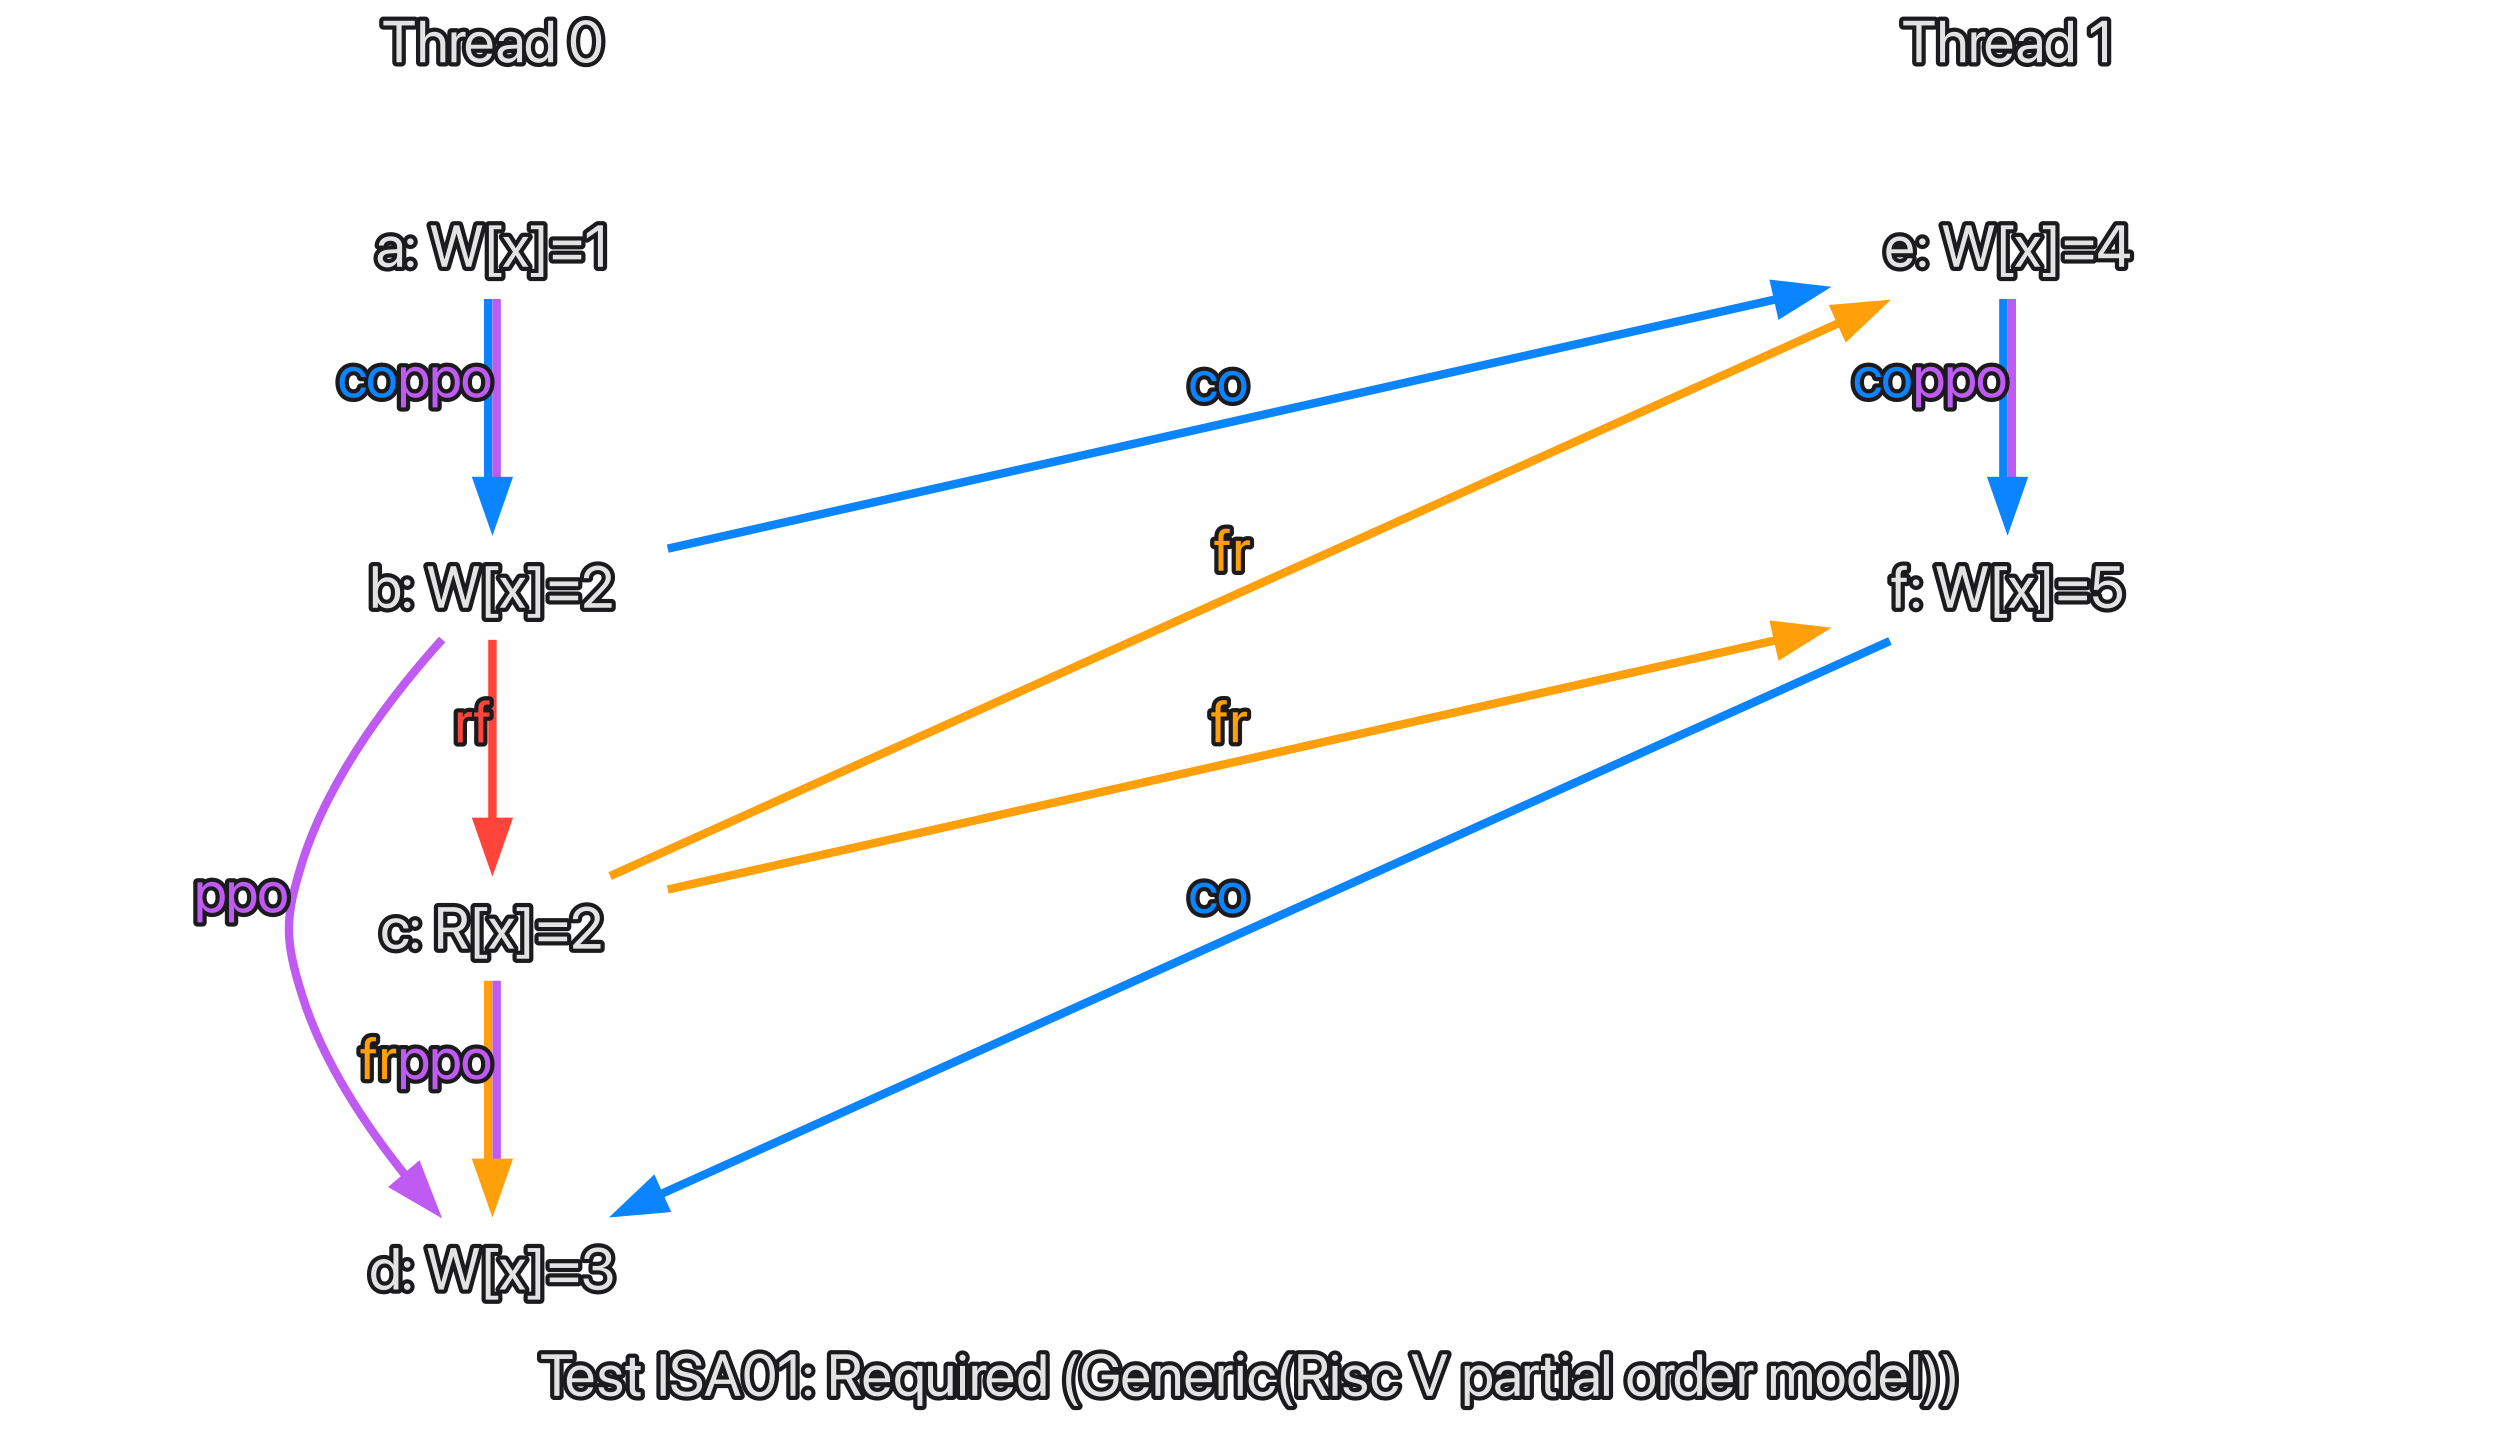
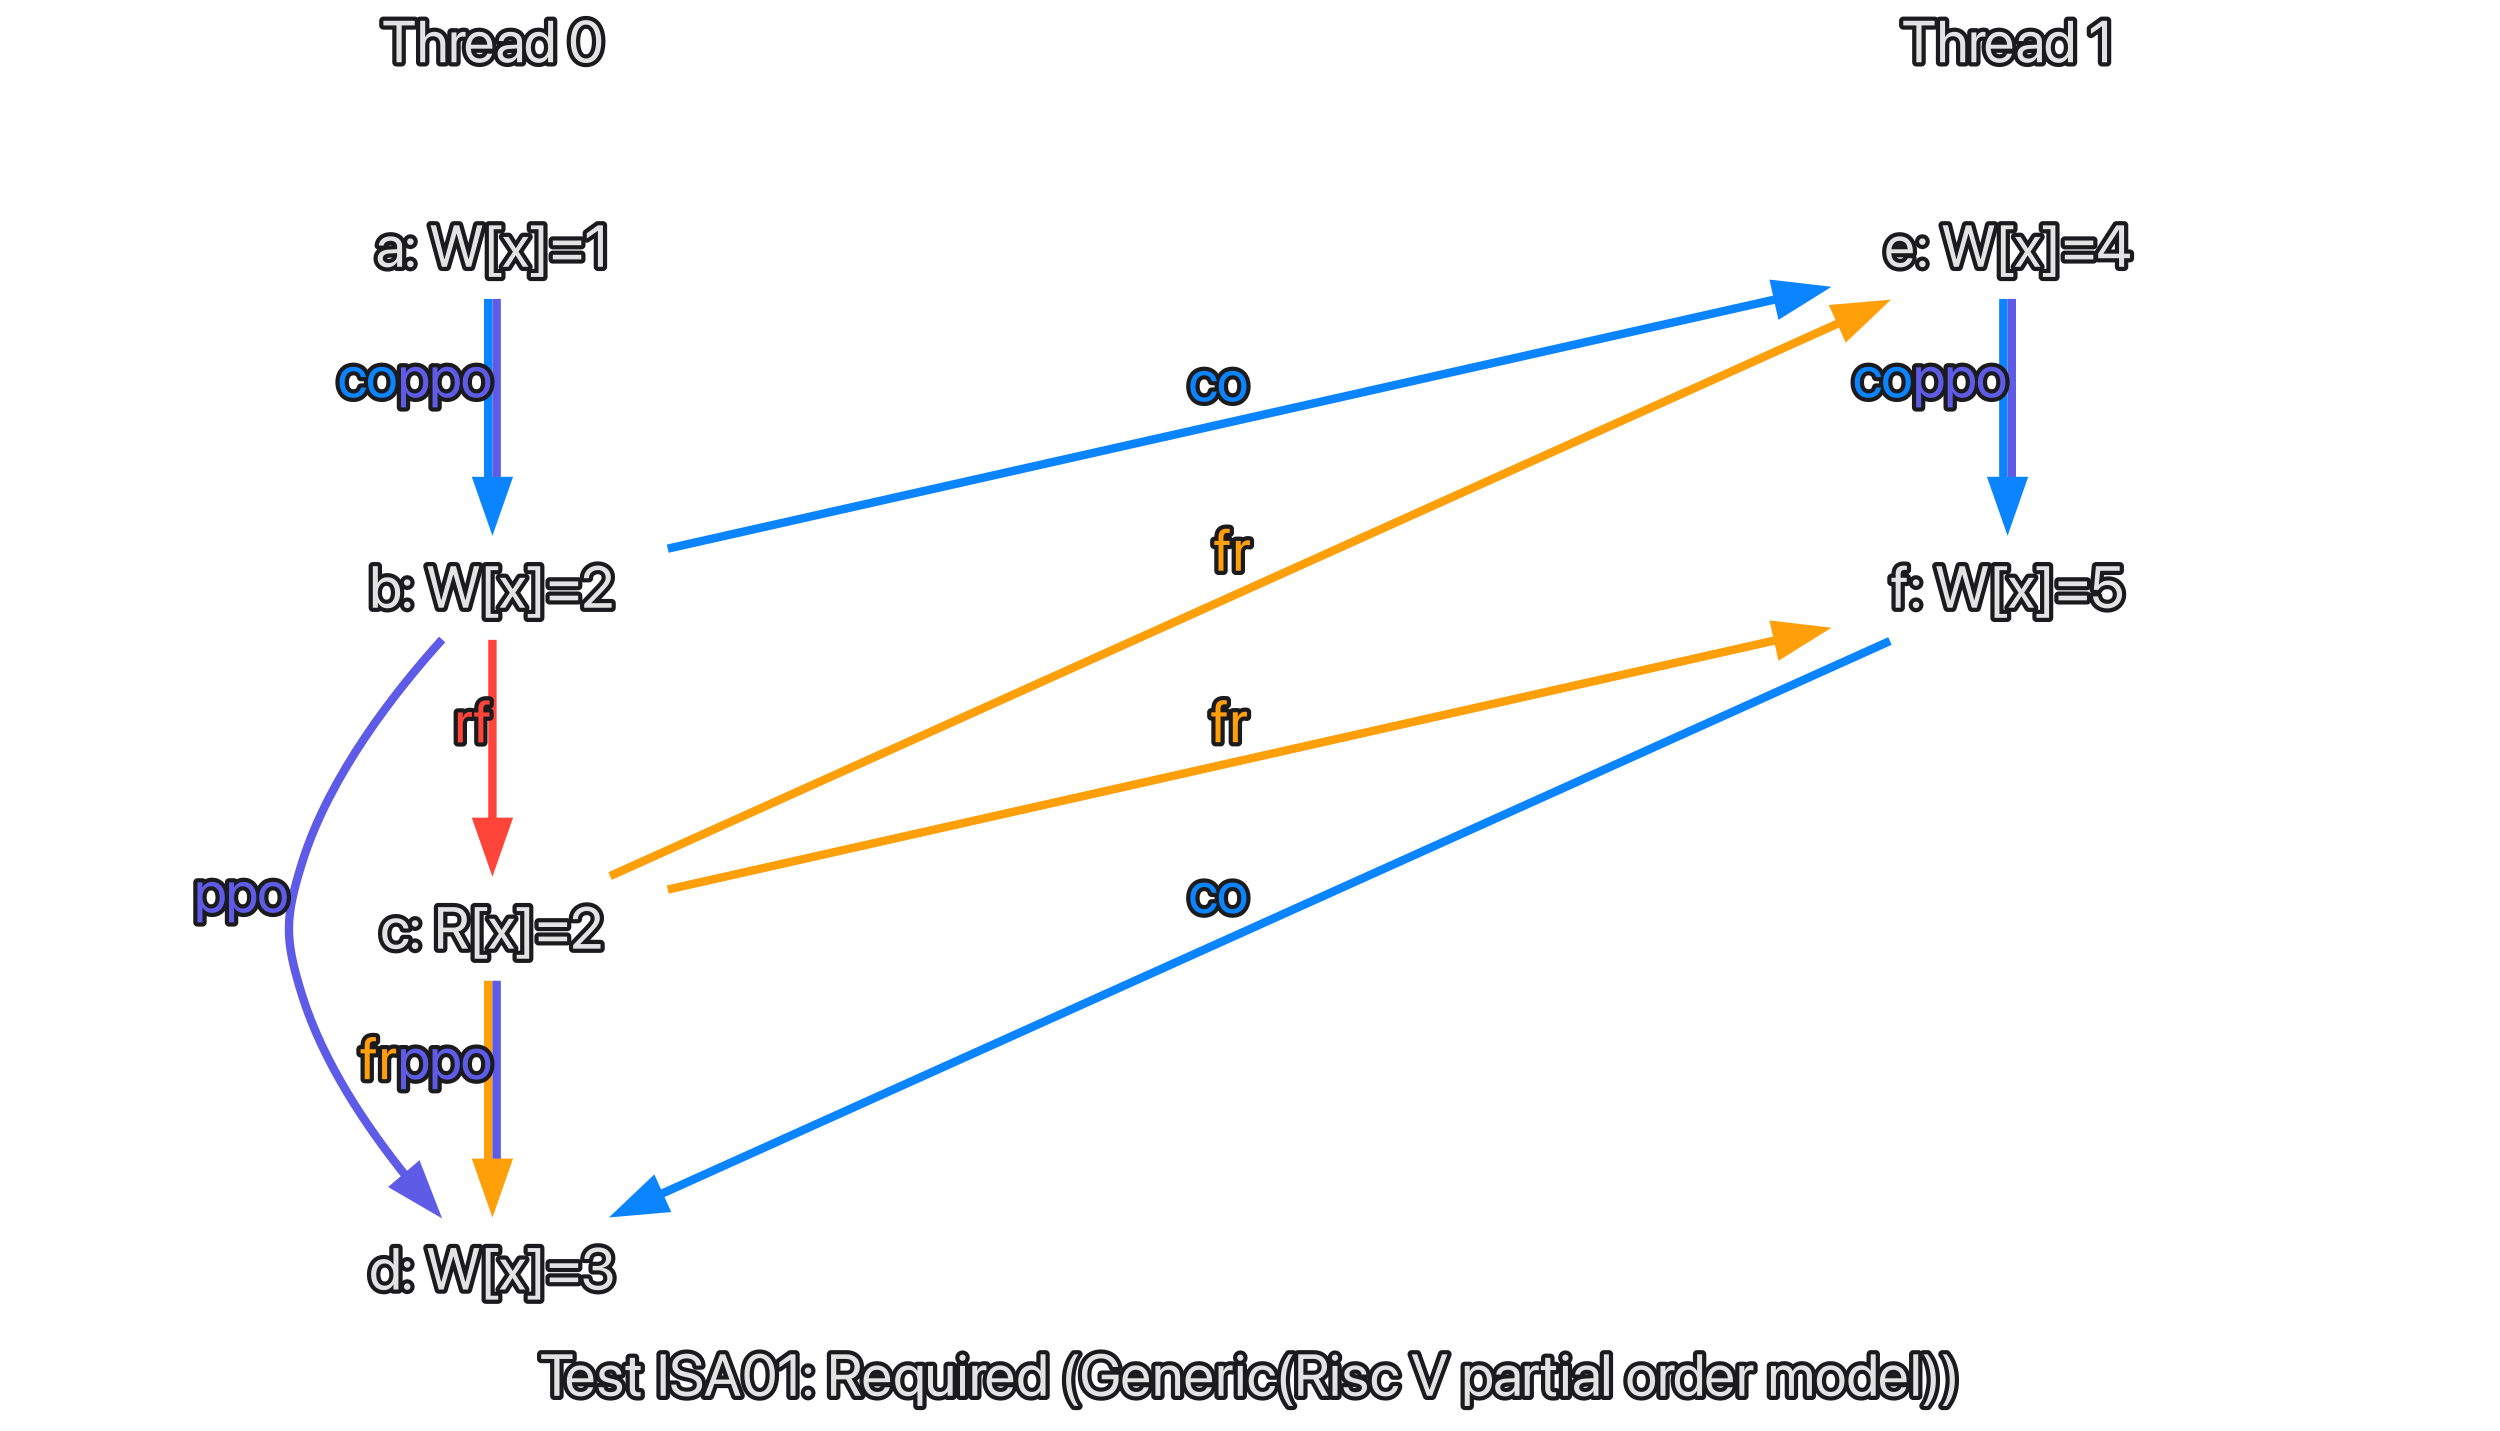
<svg xmlns="http://www.w3.org/2000/svg" xmlns:xlink="http://www.w3.org/1999/xlink" width="594" height="340">
  <defs>
    <path id="c" d="M3.453 0h1.23v-8.758h3.11v-1.105H.343v1.105h3.11Zm0 0" />
    <path id="d" d="M3.7.137c1.55 0 2.714-.93 2.945-2.106l.015-.07H5.488l-.02.062c-.202.61-.84 1.059-1.741 1.059-1.266 0-2.07-.852-2.098-2.316h5.117v-.438c0-2.133-1.18-3.574-3.121-3.574s-3.2 1.512-3.2 3.71v.009C.426-1.293 1.657.137 3.7.137m-.083-6.332c1.04 0 1.805.652 1.922 2.03H1.65c.128-1.323.937-2.03 1.968-2.03m0 0" />
    <path id="e" d="M3.297.137c1.586 0 2.762-.875 2.762-2.121v-.004c0-1.012-.52-1.582-1.957-1.93l-1.13-.273c-.784-.192-1.105-.528-1.105-1.012v-.008c0-.629.531-1.043 1.395-1.043.883 0 1.406.457 1.504 1.149l.007.046h1.133l-.008-.09C5.813-6.335 4.82-7.245 3.262-7.245c-1.54 0-2.614.867-2.614 2.09v.008c0 1.027.653 1.648 1.993 1.968l1.125.274c.808.199 1.074.484 1.074 1v.004c0 .644-.574 1.047-1.54 1.047-.968 0-1.495-.418-1.64-1.13l-.012-.066H.457l.008.063C.609-.718 1.62.137 3.297.137m0 0" />
    <path id="f" d="M3.082.137c.234 0 .488-.028.637-.047v-.965c-.102.008-.239.027-.383.027-.637 0-.969-.21-.969-.972v-4.305H3.72v-.984H2.367v-1.922h-1.23v1.922H.097v.984h1.04v4.313c0 1.359.64 1.949 1.945 1.949m0 0" />
    <path id="h" d="M.957 0h1.23v-9.863H.958Zm0 0" />
    <path id="i" d="M4.184.164c2.257 0 3.644-1.11 3.644-2.86v-.003c0-1.504-.848-2.324-2.871-2.77l-1.094-.238c-1.285-.281-1.879-.79-1.879-1.594v-.008c0-.949.86-1.578 2.18-1.586 1.25 0 2.09.594 2.242 1.602l.012.094h1.23l-.003-.102c-.11-1.613-1.52-2.726-3.446-2.726-2.031 0-3.469 1.132-3.472 2.754v.007c0 1.442.902 2.309 2.828 2.735l1.093.238c1.356.3 1.922.785 1.922 1.652v.008c0 1.02-.894 1.66-2.316 1.66-1.43 0-2.387-.605-2.531-1.597l-.012-.098H.48l.003.098C.61-.883 2.051.164 4.184.164m0 0" />
    <path id="j" d="M.172 0h1.293l.996-2.824h3.973L7.43 0h1.293L5.059-9.863H3.844Zm4.266-8.387h.027L6.063-3.87H2.836Zm0 0" />
    <path id="k" d="M4.238.164c2.27 0 3.63-1.96 3.63-5.094v-.011c0-3.133-1.36-5.086-3.63-5.086S.621-8.074.621-4.941v.011C.621-1.797 1.97.164 4.238.164m0-1.074C2.734-.91 1.86-2.453 1.86-4.93v-.011c0-2.477.875-4.008 2.38-4.008 1.503 0 2.394 1.531 2.394 4.008v.011c0 2.477-.89 4.02-2.395 4.02m0 0" />
    <path id="l" d="M3.316 0h1.188v-9.863H3.3L.676-7.977v1.235L3.289-8.56h.027Zm0 0" />
    <path id="m" d="M1.504-5.195a.774.774 0 0 0 .781-.782.77.77 0 0 0-.781-.777.767.767 0 0 0-.777.777c0 .438.34.782.777.782m0 5.293a.774.774 0 0 0 .781-.782.774.774 0 0 0-.781-.78.77.77 0 0 0-.777.78c0 .438.34.782.777.782m0 0" />
    <path id="n" d="M.957 0h1.23v-3.902h2.36L6.66 0h1.442L5.816-4.094c1.23-.39 1.985-1.449 1.985-2.816v-.016c0-1.777-1.246-2.937-3.145-2.937H.957Zm1.23-4.992V-8.77h2.305c1.266 0 2.035.696 2.035 1.872v.015c0 1.207-.715 1.89-1.98 1.89Zm0 0" />
    <path id="o" d="M5.73 2.395h1.188V-7.11H5.73v1.203h-.027c-.437-.785-1.23-1.328-2.238-1.328C1.66-7.234.425-5.79.425-3.57v.007C.426-1.328 1.649.126 3.438.126c1.02 0 1.84-.5 2.266-1.281h.027ZM3.7-.93c-1.266 0-2.06-1.004-2.06-2.632v-.008c0-1.59.794-2.61 2.06-2.61 1.202 0 2.03 1.032 2.03 2.61v.007C5.73-1.968 4.91-.93 3.7-.93m0 0" />
    <path id="p" d="M3.2.137c1.081 0 1.804-.485 2.187-1.149h.027V0h1.191v-7.11h-1.19v4.184c0 1.211-.731 2.008-1.852 2.008-1.094 0-1.633-.633-1.633-1.789v-4.402H.738v4.613C.738-.875 1.641.137 3.2.137m0 0" />
    <path id="q" d="M1.441-8.312a.744.744 0 0 0 .746-.747.74.74 0 0 0-.746-.746.74.74 0 0 0-.742.746c0 .41.332.746.742.746M.848 0h1.191v-7.11H.848Zm0 0" />
    <path id="r" d="M.773 0h1.188v-4.39c0-1.079.601-1.723 1.527-1.723.285 0 .54.035.633.07v-1.156c-.094-.012-.273-.047-.476-.047-.801 0-1.415.52-1.657 1.34h-.027V-7.11H.773Zm0 0" />
    <path id="s" d="M3.445.137c1.02 0 1.813-.512 2.258-1.34h.027V0h1.188v-9.863H5.73v3.941h-.027c-.445-.82-1.273-1.324-2.277-1.324-1.785 0-3 1.441-3 3.684v.007c0 2.243 1.203 3.692 3.02 3.692M3.68-.918c-1.258 0-2.04-1.004-2.04-2.637v-.007c0-1.622.782-2.633 2.04-2.633 1.195 0 2.054 1.047 2.054 2.633v.007c0 1.594-.851 2.637-2.054 2.637m0 0" />
    <path id="t" d="M3.242 2.395h.996c-.984-1.145-1.73-3.852-1.73-6.133 0-2.285.746-4.985 1.73-6.125h-.996C1.906-8.168 1.301-6.172 1.301-3.738c0 2.433.605 4.441 1.941 6.133m0 0" />
    <path id="u" d="M5.094.164c2.633 0 4.183-1.578 4.183-4.246v-.938H5.266v1.082h2.78v.176c0 1.657-1.202 2.79-2.952 2.79-2.012 0-3.262-1.532-3.262-4.012v-.008c0-2.434 1.23-3.903 3.262-3.903 1.386 0 2.343.72 2.8 1.97l.028.073h1.293L9.18-6.98c-.457-1.743-1.817-3.047-4.086-3.047-2.754 0-4.52 1.953-4.52 5.035v.008C.574-1.84 2.34.164 5.094.164m0 0" />
    <path id="v" d="M.773 0h1.188v-4.184c0-1.21.734-2.011 1.855-2.011 1.094 0 1.633.636 1.633 1.793V0h1.188v-4.613c0-1.621-.903-2.633-2.461-2.633-1.078 0-1.805.484-2.188 1.148h-.027v-1.011H.773Zm0 0" />
    <path id="w" d="M3.719.137c1.605 0 2.777-1.047 2.969-2.399l.003-.05H5.523l-.011.054c-.2.793-.82 1.34-1.793 1.34-1.23 0-2.078-.977-2.078-2.629v-.008c0-1.613.828-2.64 2.066-2.64 1.043 0 1.617.629 1.797 1.34l.012.054H6.68l-.008-.054C6.523-6.07 5.477-7.246 3.707-7.246 1.73-7.246.426-5.812.426-3.57v.007c0 2.262 1.277 3.7 3.293 3.7m0 0" />
    <path id="x" d="M3.809 0h1.214L8.66-9.863H7.371L4.43-1.477h-.028L1.465-9.863H.172Zm0 0" />
    <path id="y" d="M.773 2.395h1.188v-3.586h.027C2.434-.371 3.262.137 4.266.137c1.785 0 3-1.442 3-3.684v-.008c0-2.242-1.203-3.691-3.02-3.691-1.02 0-1.812.512-2.258 1.34h-.027V-7.11H.773ZM4.012-.918c-1.196 0-2.055-1.043-2.055-2.629v-.008c0-1.593.852-2.64 2.055-2.64 1.258 0 2.039 1.008 2.039 2.64v.008c0 1.617-.781 2.629-2.04 2.629m0 0" />
    <path id="z" d="M2.852.137c.949 0 1.804-.512 2.222-1.293h.028V0h1.187v-4.914c0-1.422-1.05-2.332-2.734-2.332-1.676 0-2.692.941-2.797 2.113l-.004.074h1.148l.012-.062c.137-.637.711-1.074 1.629-1.074.988 0 1.559.527 1.559 1.394v.598l-2.04.113C1.43-3.992.485-3.234.485-2.023v.011c0 1.293.954 2.149 2.368 2.149M1.703-2.012v-.011c0-.664.547-1.086 1.496-1.141l1.903-.117v.582c0 1.031-.864 1.804-1.985 1.804-.855 0-1.414-.433-1.414-1.117m0 0" />
    <path id="A" d="M.836 0h1.187v-9.863H.836Zm0 0" />
    <path id="B" d="M3.719.137c1.96 0 3.289-1.422 3.289-3.692v-.015c0-2.27-1.332-3.676-3.297-3.676C1.75-7.246.426-5.832.426-3.57v.015C.426-1.293 1.742.137 3.719.137m.008-1.055c-1.258 0-2.086-.96-2.086-2.637v-.015c0-1.66.836-2.625 2.07-2.625 1.258 0 2.078.957 2.078 2.625v.015c0 1.668-.812 2.637-2.062 2.637m0 0" />
    <path id="C" d="M.773 0h1.188v-4.457c0-.992.684-1.738 1.629-1.738.883 0 1.457.57 1.457 1.43V0h1.187v-4.52c0-.968.664-1.675 1.606-1.675.937 0 1.476.582 1.476 1.558V0h1.192v-4.91c0-1.414-.91-2.336-2.317-2.336-1 0-1.832.512-2.23 1.367h-.027c-.309-.867-1.024-1.367-1.997-1.367-.914 0-1.624.473-1.949 1.176h-.027v-1.04H.773Zm0 0" />
    <path id="D" d="M1.273 2.395c1.332-1.692 1.942-3.7 1.942-6.133 0-2.434-.61-4.43-1.942-6.125h-1c.985 1.14 1.73 3.84 1.73 6.125 0 2.281-.745 4.988-1.73 6.133Zm0 0" />
    <path id="E" d="M.836 0h1.187v-4.148c0-1.211.73-2.047 1.832-2.047 1.11 0 1.766.761 1.766 2.047V0H6.81v-4.355c0-1.723-1.032-2.891-2.543-2.891-1.059 0-1.832.473-2.215 1.27h-.028v-3.887H.836Zm0 0" />
    <path id="F" d="M2.996 0h1.16l2.297-7.902h.027L8.777 0h1.164l2.684-9.863H11.34L9.352-1.766h-.028L7.09-9.863H5.844L3.609-1.766h-.027L1.594-9.863H.309Zm0 0" />
    <path id="G" d="M1.41 2.395h2.965v-.926H2.559V-8.934h1.816v-.93H1.41Zm0 0" />
    <path id="H" d="M.219 0h1.32l1.715-2.707h.027L4.984 0h1.32L3.938-3.602l2.399-3.507H5.012L3.324-4.445h-.027L1.586-7.11H.262L2.64-3.555Zm0 0" />
    <path id="I" d="M3.105 2.395V-9.863H.137v.93h1.82V1.468H.137v.926Zm0 0" />
    <path id="J" d="M.848-5.14h6.77v-1.11H.847Zm0 3.382h6.77v-1.105H.847Zm0 0" />
    <path id="K" d="M4.309.137c1.816 0 3.02-1.45 3.02-3.692v-.007c0-2.243-1.216-3.684-3-3.684-1.005 0-1.833.504-2.278 1.324h-.028v-3.941H.836V0h1.187v-1.203h.028c.445.828 1.238 1.34 2.258 1.34M4.074-.918c-1.203 0-2.058-1.043-2.058-2.637v-.007c0-1.586.863-2.633 2.058-2.633 1.258 0 2.04 1.011 2.04 2.633v.007c0 1.633-.782 2.637-2.04 2.637m0 0" />
    <path id="L" d="M.8 0H7.31v-1.094h-4.82v-.027l2.343-2.406C6.645-5.38 7.145-6.195 7.145-7.273v-.016c0-1.543-1.305-2.738-3.09-2.738-1.84 0-3.317 1.261-3.317 2.972v.04H1.93v-.032c0-1.062.914-1.91 2.144-1.91 1.074 0 1.832.727 1.84 1.73v.016c0 .82-.309 1.352-1.64 2.738L.8-.848Zm0 0" />
    <path id="M" d="M1.156 0h1.188v-6.125h1.449v-.984H2.332v-.868c0-.707.328-1.039.984-1.039.184 0 .368.004.512.028v-.965A5 5 0 0 0 3.105-10c-1.312 0-1.949.648-1.949 2.016v.875H.164v.984h.992Zm0 0" />
    <path id="N" d="M4.121.164c1.977 0 3.426-1.219 3.426-2.863v-.016c0-1.402-.977-2.297-2.414-2.418v-.027c1.23-.262 2.094-1.094 2.094-2.313v-.011c0-1.5-1.239-2.543-3.118-2.543-1.847 0-3.117 1.07-3.273 2.68l-.008.066h1.184l.004-.067c.105-1 .93-1.613 2.093-1.613 1.204 0 1.88.594 1.88 1.625v.016c0 .984-.821 1.707-1.997 1.707H2.81v1.039h1.238c1.383 0 2.25.676 2.25 1.886v.016c0 1.043-.883 1.77-2.176 1.77-1.312 0-2.2-.672-2.3-1.641l-.008-.07H.629l.008.082C.766-.973 2.086.164 4.12.164m0 0" />
    <path id="O" d="M5.488 0H6.68v-2.05h1.394v-1.083H6.68v-6.73H4.86L.534-3.164v1.113h4.953ZM1.75-3.133v-.027l3.7-5.652h.038v5.68Zm0 0" />
    <path id="P" d="M4.191.164C6.242.164 7.7-1.219 7.703-3.19v-.016c0-1.895-1.367-3.266-3.258-3.266-.957 0-1.777.356-2.242 1.016h-.027l.332-3.313h4.637v-1.093H1.496L.992-4.238h1.086c.129-.227.29-.418.465-.582.437-.395 1.012-.594 1.684-.594 1.304 0 2.242.93 2.246 2.226v.016c0 1.324-.93 2.254-2.27 2.254-1.18 0-2.055-.742-2.18-1.723l-.007-.054H.809l.003.078C.958-1.012 2.306.164 4.193.164m0 0" />
  </defs>
  <path fill="none" stroke="#0A84FF" stroke-miterlimit="10" stroke-width="2" d="M116 71.027v43.633" />
-   <path fill="none" stroke="#BF5AF2" stroke-miterlimit="10" stroke-width="2" d="M118 71.027v43.633" />
+   <path fill="none" stroke="#5E5CE6" stroke-miterlimit="10" stroke-width="2" d="M118 71.027v43.633" />
  <path fill="#0A84FF" stroke="#0A84FF" stroke-miterlimit="10" stroke-width="2" d="m120.5 114.281-3.5 10-3.5-10Zm0 0" />
  <path fill="none" stroke="#FF453A" stroke-miterlimit="10" stroke-width="2" d="M117 152.027v43.633" />
  <path fill="#FF453A" stroke="#FF453A" stroke-miterlimit="10" stroke-width="2" d="m120.5 195.281-3.5 10-3.5-10Zm0 0" />
-   <path fill="none" stroke="#BF5AF2" stroke-miterlimit="10" stroke-width="2" d="M105.055 151.938c-11.063 12.238-26.758 32.199-33.254 52.96-4.2 13.426-4.2 18.227 0 31.653 4.972 15.898 15.34 31.324 24.89 43.172" />
-   <path fill="#BF5AF2" stroke="#BF5AF2" stroke-miterlimit="10" stroke-width="2" d="m99.254 277.336 3.836 9.875-9.16-5.328Zm0 0" />
+   <path fill="none" stroke="#5E5CE6" stroke-miterlimit="10" stroke-width="2" d="M105.055 151.938c-11.063 12.238-26.758 32.199-33.254 52.96-4.2 13.426-4.2 18.227 0 31.653 4.972 15.898 15.34 31.324 24.89 43.172" />
+   <path fill="#5E5CE6" stroke="#5E5CE6" stroke-miterlimit="10" stroke-width="2" d="m99.254 277.336 3.836 9.875-9.16-5.328Zm0 0" />
  <path fill="none" stroke="#0A84FF" stroke-miterlimit="10" stroke-width="2" d="M158.648 130.355C223.95 115.66 350.422 87.203 422.754 70.93" />
  <path fill="#0A84FF" stroke="#0A84FF" stroke-miterlimit="10" stroke-width="2" d="m421.695 67.582 10.524 1.219-8.989 5.61Zm0 0" />
  <path fill="none" stroke="#FF9F0A" stroke-miterlimit="10" stroke-width="2" d="M116 233.027v43.633" />
-   <path fill="none" stroke="#BF5AF2" stroke-miterlimit="10" stroke-width="2" d="M118 233.027v43.633" />
+   <path fill="none" stroke="#5E5CE6" stroke-miterlimit="10" stroke-width="2" d="M118 233.027v43.633" />
  <path fill="#FF9F0A" stroke="#FF9F0A" stroke-miterlimit="10" stroke-width="2" d="m120.5 276.281-3.5 10-3.5-10Zm0 0" />
  <path fill="none" stroke="#FF9F0A" stroke-miterlimit="10" stroke-width="2" d="m144.95 208.148 292.488-131.62" />
  <path fill="#FF9F0A" stroke="#FF9F0A" stroke-miterlimit="10" stroke-width="2" d="m436 73.336 10.555-.91-7.684 7.293Zm0 0" />
  <path fill="none" stroke="#FF9F0A" stroke-miterlimit="10" stroke-width="2" d="M158.648 211.355c65.301-14.695 191.774-43.152 264.106-59.425" />
  <path fill="#FF9F0A" stroke="#FF9F0A" stroke-miterlimit="10" stroke-width="2" d="m421.695 148.582 10.524 1.219-8.989 5.61Zm0 0" />
  <path fill="none" stroke="#0A84FF" stroke-miterlimit="10" stroke-width="2" d="M476 71.027v43.633" />
-   <path fill="none" stroke="#BF5AF2" stroke-miterlimit="10" stroke-width="2" d="M478 71.027v43.633" />
+   <path fill="none" stroke="#5E5CE6" stroke-miterlimit="10" stroke-width="2" d="M478 71.027v43.633" />
  <path fill="#0A84FF" stroke="#0A84FF" stroke-miterlimit="10" stroke-width="2" d="m480.5 114.281-3.5 10-3.5-10Zm0 0" />
  <path fill="none" stroke="#0A84FF" stroke-miterlimit="10" stroke-width="2" d="M449.05 152.3 156.564 283.923" />
  <path fill="#0A84FF" stroke="#0A84FF" stroke-miterlimit="10" stroke-width="2" d="m158 287.113-10.555.91 7.684-7.293Zm0 0" />
  <g fill="none" stroke="#1b1b1d" stroke-linecap="round" stroke-linejoin="round" stroke-width="2">
    <use xlink:href="#c" x="128.25" y="331.648" />
    <use xlink:href="#d" x="134.25" y="331.648" />
    <use xlink:href="#e" x="141.75" y="331.648" />
    <use xlink:href="#f" x="148.5" y="331.648" />
    <use xlink:href="#g" x="153" y="331.648" />
    <use xlink:href="#h" x="156" y="331.648" />
    <use xlink:href="#i" x="159" y="331.648" />
    <use xlink:href="#j" x="167.25" y="331.648" />
    <use xlink:href="#k" x="176.25" y="331.648" />
    <use xlink:href="#l" x="184.5" y="331.648" />
    <use xlink:href="#m" x="190.5" y="331.648" />
    <use xlink:href="#g" x="193.5" y="331.648" />
    <use xlink:href="#n" x="196.5" y="331.648" />
    <use xlink:href="#d" x="204.75" y="331.648" />
    <use xlink:href="#o" x="212.25" y="331.648" />
    <use xlink:href="#p" x="219.75" y="331.648" />
    <use xlink:href="#q" x="227.25" y="331.648" />
    <use xlink:href="#r" x="230.25" y="331.648" />
    <use xlink:href="#d" x="234" y="331.648" />
    <use xlink:href="#s" x="241.5" y="331.648" />
    <use xlink:href="#g" x="249" y="331.648" />
    <use xlink:href="#t" x="252" y="331.648" />
    <use xlink:href="#u" x="256.5" y="331.648" />
    <use xlink:href="#d" x="266.25" y="331.648" />
    <use xlink:href="#v" x="273.75" y="331.648" />
    <use xlink:href="#d" x="281.25" y="331.648" />
    <use xlink:href="#r" x="288.75" y="331.648" />
    <use xlink:href="#q" x="293.25" y="331.648" />
    <use xlink:href="#w" x="296.25" y="331.648" />
    <use xlink:href="#t" x="303" y="331.648" />
    <use xlink:href="#n" x="307.5" y="331.648" />
    <use xlink:href="#q" x="315.75" y="331.648" />
    <use xlink:href="#e" x="318.75" y="331.648" />
    <use xlink:href="#w" x="325.5" y="331.648" />
    <use xlink:href="#g" x="332.25" y="331.648" />
    <use xlink:href="#x" x="335.25" y="331.648" />
    <use xlink:href="#g" x="344.25" y="331.648" />
    <use xlink:href="#y" x="347.25" y="331.648" />
    <use xlink:href="#z" x="354.75" y="331.648" />
    <use xlink:href="#r" x="361.5" y="331.648" />
    <use xlink:href="#f" x="366" y="331.648" />
    <use xlink:href="#q" x="370.5" y="331.648" />
    <use xlink:href="#z" x="373.5" y="331.648" />
    <use xlink:href="#A" x="380.25" y="331.648" />
    <use xlink:href="#g" x="383.25" y="331.648" />
    <use xlink:href="#B" x="386.25" y="331.648" />
    <use xlink:href="#r" x="393.75" y="331.648" />
    <use xlink:href="#s" x="397.5" y="331.648" />
    <use xlink:href="#d" x="405" y="331.648" />
    <use xlink:href="#r" x="412.5" y="331.648" />
    <use xlink:href="#g" x="417" y="331.648" />
    <use xlink:href="#C" x="420" y="331.648" />
    <use xlink:href="#B" x="431.25" y="331.648" />
    <use xlink:href="#s" x="438.75" y="331.648" />
    <use xlink:href="#d" x="446.25" y="331.648" />
    <use xlink:href="#A" x="453.75" y="331.648" />
    <use xlink:href="#D" x="456.75" y="331.648" />
    <use xlink:href="#D" x="461.25" y="331.648" />
  </g>
  <g fill="#E3E3E3">
    <use xlink:href="#c" x="128.25" y="331.648" />
    <use xlink:href="#d" x="134.25" y="331.648" />
    <use xlink:href="#e" x="141.75" y="331.648" />
    <use xlink:href="#f" x="148.5" y="331.648" />
    <use xlink:href="#g" x="153" y="331.648" />
    <use xlink:href="#h" x="156" y="331.648" />
    <use xlink:href="#i" x="159" y="331.648" />
    <use xlink:href="#j" x="167.25" y="331.648" />
    <use xlink:href="#k" x="176.25" y="331.648" />
    <use xlink:href="#l" x="184.5" y="331.648" />
    <use xlink:href="#m" x="190.5" y="331.648" />
    <use xlink:href="#g" x="193.5" y="331.648" />
    <use xlink:href="#n" x="196.5" y="331.648" />
    <use xlink:href="#d" x="204.75" y="331.648" />
    <use xlink:href="#o" x="212.25" y="331.648" />
    <use xlink:href="#p" x="219.75" y="331.648" />
    <use xlink:href="#q" x="227.25" y="331.648" />
    <use xlink:href="#r" x="230.25" y="331.648" />
    <use xlink:href="#d" x="234" y="331.648" />
    <use xlink:href="#s" x="241.5" y="331.648" />
    <use xlink:href="#g" x="249" y="331.648" />
    <use xlink:href="#t" x="252" y="331.648" />
    <use xlink:href="#u" x="256.5" y="331.648" />
    <use xlink:href="#d" x="266.25" y="331.648" />
    <use xlink:href="#v" x="273.75" y="331.648" />
    <use xlink:href="#d" x="281.25" y="331.648" />
    <use xlink:href="#r" x="288.75" y="331.648" />
    <use xlink:href="#q" x="293.25" y="331.648" />
    <use xlink:href="#w" x="296.25" y="331.648" />
    <use xlink:href="#t" x="303" y="331.648" />
    <use xlink:href="#n" x="307.5" y="331.648" />
    <use xlink:href="#q" x="315.75" y="331.648" />
    <use xlink:href="#e" x="318.75" y="331.648" />
    <use xlink:href="#w" x="325.5" y="331.648" />
    <use xlink:href="#g" x="332.25" y="331.648" />
    <use xlink:href="#x" x="335.25" y="331.648" />
    <use xlink:href="#g" x="344.25" y="331.648" />
    <use xlink:href="#y" x="347.25" y="331.648" />
    <use xlink:href="#z" x="354.75" y="331.648" />
    <use xlink:href="#r" x="361.5" y="331.648" />
    <use xlink:href="#f" x="366" y="331.648" />
    <use xlink:href="#q" x="370.5" y="331.648" />
    <use xlink:href="#z" x="373.5" y="331.648" />
    <use xlink:href="#A" x="380.25" y="331.648" />
    <use xlink:href="#g" x="383.25" y="331.648" />
    <use xlink:href="#B" x="386.25" y="331.648" />
    <use xlink:href="#r" x="393.75" y="331.648" />
    <use xlink:href="#s" x="397.5" y="331.648" />
    <use xlink:href="#d" x="405" y="331.648" />
    <use xlink:href="#r" x="412.5" y="331.648" />
    <use xlink:href="#g" x="417" y="331.648" />
    <use xlink:href="#C" x="420" y="331.648" />
    <use xlink:href="#B" x="431.25" y="331.648" />
    <use xlink:href="#s" x="438.75" y="331.648" />
    <use xlink:href="#d" x="446.25" y="331.648" />
    <use xlink:href="#A" x="453.75" y="331.648" />
    <use xlink:href="#D" x="456.75" y="331.648" />
    <use xlink:href="#D" x="461.25" y="331.648" />
  </g>
  <g fill="none" stroke="#1b1b1d" stroke-linecap="round" stroke-linejoin="round" stroke-width="2">
    <use xlink:href="#c" x="90.75" y="14.801" />
    <use xlink:href="#E" x="99" y="14.801" />
    <use xlink:href="#r" x="106.5" y="14.801" />
    <use xlink:href="#d" x="110.25" y="14.801" />
    <use xlink:href="#z" x="117.75" y="14.801" />
    <use xlink:href="#s" x="124.5" y="14.801" />
    <use xlink:href="#g" x="132" y="14.801" />
    <use xlink:href="#k" x="135" y="14.801" />
  </g>
  <g fill="#E3E3E3">
    <use xlink:href="#c" x="90.75" y="14.801" />
    <use xlink:href="#E" x="99" y="14.801" />
    <use xlink:href="#r" x="106.5" y="14.801" />
    <use xlink:href="#d" x="110.25" y="14.801" />
    <use xlink:href="#z" x="117.75" y="14.801" />
    <use xlink:href="#s" x="124.5" y="14.801" />
    <use xlink:href="#g" x="132" y="14.801" />
    <use xlink:href="#k" x="135" y="14.801" />
  </g>
  <g fill="none" stroke="#1b1b1d" stroke-linecap="round" stroke-linejoin="round" stroke-width="2">
    <use xlink:href="#z" x="89.25" y="63.398" />
    <use xlink:href="#m" x="96" y="63.398" />
    <use xlink:href="#g" x="99" y="63.398" />
    <use xlink:href="#F" x="102" y="63.398" />
    <use xlink:href="#G" x="114.75" y="63.398" />
    <use xlink:href="#H" x="119.25" y="63.398" />
    <use xlink:href="#I" x="126" y="63.398" />
    <use xlink:href="#J" x="130.5" y="63.398" />
    <use xlink:href="#l" x="138.75" y="63.398" />
  </g>
  <g fill="#E3E3E3">
    <use xlink:href="#z" x="89.25" y="63.398" />
    <use xlink:href="#m" x="96" y="63.398" />
    <use xlink:href="#g" x="99" y="63.398" />
    <use xlink:href="#F" x="102" y="63.398" />
    <use xlink:href="#G" x="114.75" y="63.398" />
    <use xlink:href="#H" x="119.25" y="63.398" />
    <use xlink:href="#I" x="126" y="63.398" />
    <use xlink:href="#J" x="130.5" y="63.398" />
    <use xlink:href="#l" x="138.75" y="63.398" />
  </g>
  <g fill="none" stroke="#1b1b1d" stroke-linecap="round" stroke-linejoin="round" stroke-width="2">
    <use xlink:href="#K" x="87.75" y="144.398" />
    <use xlink:href="#m" x="95.25" y="144.398" />
    <use xlink:href="#g" x="98.25" y="144.398" />
    <use xlink:href="#F" x="101.25" y="144.398" />
    <use xlink:href="#G" x="114" y="144.398" />
    <use xlink:href="#H" x="118.5" y="144.398" />
    <use xlink:href="#I" x="125.25" y="144.398" />
    <use xlink:href="#J" x="129.75" y="144.398" />
    <use xlink:href="#L" x="138" y="144.398" />
  </g>
  <g fill="#E3E3E3">
    <use xlink:href="#K" x="87.75" y="144.398" />
    <use xlink:href="#m" x="95.25" y="144.398" />
    <use xlink:href="#g" x="98.25" y="144.398" />
    <use xlink:href="#F" x="101.25" y="144.398" />
    <use xlink:href="#G" x="114" y="144.398" />
    <use xlink:href="#H" x="118.5" y="144.398" />
    <use xlink:href="#I" x="125.25" y="144.398" />
    <use xlink:href="#J" x="129.75" y="144.398" />
    <use xlink:href="#L" x="138" y="144.398" />
  </g>
  <g fill="none" stroke="#1b1b1d" stroke-linecap="round" stroke-linejoin="round" stroke-width="2">
    <use xlink:href="#w" x="80.25" y="94.395" />
    <use xlink:href="#B" x="87" y="94.395" />
  </g>
  <g fill="#0A84FF">
    <use xlink:href="#w" x="80.25" y="94.395" />
    <use xlink:href="#B" x="87" y="94.395" />
  </g>
  <g fill="none" stroke="#1b1b1d" stroke-linecap="round" stroke-linejoin="round" stroke-width="2">
    <use xlink:href="#y" x="94.5" y="94.395" />
    <use xlink:href="#y" x="102" y="94.395" />
    <use xlink:href="#B" x="109.5" y="94.395" />
  </g>
-   <g fill="#BF5AF2">
+   <g fill="#5E5CE6">
    <use xlink:href="#y" x="94.5" y="94.395" />
    <use xlink:href="#y" x="102" y="94.395" />
    <use xlink:href="#B" x="109.5" y="94.395" />
  </g>
  <g fill="none" stroke="#1b1b1d" stroke-linecap="round" stroke-linejoin="round" stroke-width="2">
    <use xlink:href="#w" x="90.375" y="225.398" />
    <use xlink:href="#m" x="97.125" y="225.398" />
    <use xlink:href="#g" x="100.125" y="225.398" />
    <use xlink:href="#n" x="103.125" y="225.398" />
    <use xlink:href="#G" x="111.375" y="225.398" />
    <use xlink:href="#H" x="115.875" y="225.398" />
    <use xlink:href="#I" x="122.625" y="225.398" />
    <use xlink:href="#J" x="127.125" y="225.398" />
    <use xlink:href="#L" x="135.375" y="225.398" />
  </g>
  <g fill="#E3E3E3">
    <use xlink:href="#w" x="90.375" y="225.398" />
    <use xlink:href="#m" x="97.125" y="225.398" />
    <use xlink:href="#g" x="100.125" y="225.398" />
    <use xlink:href="#n" x="103.125" y="225.398" />
    <use xlink:href="#G" x="111.375" y="225.398" />
    <use xlink:href="#H" x="115.875" y="225.398" />
    <use xlink:href="#I" x="122.625" y="225.398" />
    <use xlink:href="#J" x="127.125" y="225.398" />
    <use xlink:href="#L" x="135.375" y="225.398" />
  </g>
  <g fill="none" stroke="#1b1b1d" stroke-linecap="round" stroke-linejoin="round" stroke-width="2">
    <use xlink:href="#r" x="108" y="176.395" />
    <use xlink:href="#M" x="112.5" y="176.395" />
  </g>
  <g fill="#FF453A">
    <use xlink:href="#r" x="108" y="176.395" />
    <use xlink:href="#M" x="112.5" y="176.395" />
  </g>
  <g fill="none" stroke="#1b1b1d" stroke-linecap="round" stroke-linejoin="round" stroke-width="2">
    <use xlink:href="#s" x="87.75" y="306.398" />
    <use xlink:href="#m" x="95.25" y="306.398" />
    <use xlink:href="#g" x="98.25" y="306.398" />
    <use xlink:href="#F" x="101.25" y="306.398" />
    <use xlink:href="#G" x="114" y="306.398" />
    <use xlink:href="#H" x="118.5" y="306.398" />
    <use xlink:href="#I" x="125.25" y="306.398" />
    <use xlink:href="#J" x="129.75" y="306.398" />
    <use xlink:href="#N" x="138" y="306.398" />
  </g>
  <g fill="#E3E3E3">
    <use xlink:href="#s" x="87.75" y="306.398" />
    <use xlink:href="#m" x="95.25" y="306.398" />
    <use xlink:href="#g" x="98.25" y="306.398" />
    <use xlink:href="#F" x="101.25" y="306.398" />
    <use xlink:href="#G" x="114" y="306.398" />
    <use xlink:href="#H" x="118.5" y="306.398" />
    <use xlink:href="#I" x="125.25" y="306.398" />
    <use xlink:href="#J" x="129.75" y="306.398" />
    <use xlink:href="#N" x="138" y="306.398" />
  </g>
  <g fill="none" stroke="#1b1b1d" stroke-linecap="round" stroke-linejoin="round" stroke-width="2">
    <use xlink:href="#y" x="46.148" y="216.773" />
    <use xlink:href="#y" x="53.648" y="216.773" />
    <use xlink:href="#B" x="61.148" y="216.773" />
  </g>
-   <g fill="#BF5AF2">
+   <g fill="#5E5CE6">
    <use xlink:href="#y" x="46.148" y="216.773" />
    <use xlink:href="#y" x="53.648" y="216.773" />
    <use xlink:href="#B" x="61.148" y="216.773" />
  </g>
  <g fill="none" stroke="#1b1b1d" stroke-linecap="round" stroke-linejoin="round" stroke-width="2">
    <use xlink:href="#d" x="447.75" y="63.398" />
    <use xlink:href="#m" x="455.25" y="63.398" />
    <use xlink:href="#g" x="458.25" y="63.398" />
    <use xlink:href="#F" x="461.25" y="63.398" />
    <use xlink:href="#G" x="474" y="63.398" />
    <use xlink:href="#H" x="478.5" y="63.398" />
    <use xlink:href="#I" x="485.25" y="63.398" />
    <use xlink:href="#J" x="489.75" y="63.398" />
    <use xlink:href="#O" x="498" y="63.398" />
  </g>
  <g fill="#E3E3E3">
    <use xlink:href="#d" x="447.75" y="63.398" />
    <use xlink:href="#m" x="455.25" y="63.398" />
    <use xlink:href="#g" x="458.25" y="63.398" />
    <use xlink:href="#F" x="461.25" y="63.398" />
    <use xlink:href="#G" x="474" y="63.398" />
    <use xlink:href="#H" x="478.5" y="63.398" />
    <use xlink:href="#I" x="485.25" y="63.398" />
    <use xlink:href="#J" x="489.75" y="63.398" />
    <use xlink:href="#O" x="498" y="63.398" />
  </g>
  <g fill="none" stroke="#1b1b1d" stroke-linecap="round" stroke-linejoin="round" stroke-width="2">
    <use xlink:href="#w" x="282.402" y="95.352" />
    <use xlink:href="#B" x="289.152" y="95.352" />
  </g>
  <g fill="#0A84FF">
    <use xlink:href="#w" x="282.402" y="95.352" />
    <use xlink:href="#B" x="289.152" y="95.352" />
  </g>
  <g fill="none" stroke="#1b1b1d" stroke-linecap="round" stroke-linejoin="round" stroke-width="2">
    <use xlink:href="#M" x="85.5" y="256.395" />
    <use xlink:href="#r" x="90" y="256.395" />
  </g>
  <g fill="#FF9F0A">
    <use xlink:href="#M" x="85.5" y="256.395" />
    <use xlink:href="#r" x="90" y="256.395" />
  </g>
  <g fill="none" stroke="#1b1b1d" stroke-linecap="round" stroke-linejoin="round" stroke-width="2">
    <use xlink:href="#y" x="94.5" y="256.395" />
    <use xlink:href="#y" x="102" y="256.395" />
    <use xlink:href="#B" x="109.5" y="256.395" />
  </g>
-   <g fill="#BF5AF2">
+   <g fill="#5E5CE6">
    <use xlink:href="#y" x="94.5" y="256.395" />
    <use xlink:href="#y" x="102" y="256.395" />
    <use xlink:href="#B" x="109.5" y="256.395" />
  </g>
  <g fill="none" stroke="#1b1b1d" stroke-linecap="round" stroke-linejoin="round" stroke-width="2">
    <use xlink:href="#M" x="288.359" y="135.613" />
    <use xlink:href="#r" x="292.859" y="135.613" />
  </g>
  <g fill="#FF9F0A">
    <use xlink:href="#M" x="288.359" y="135.613" />
    <use xlink:href="#r" x="292.859" y="135.613" />
  </g>
  <g fill="none" stroke="#1b1b1d" stroke-linecap="round" stroke-linejoin="round" stroke-width="2">
    <use xlink:href="#M" x="449.25" y="144.398" />
    <use xlink:href="#m" x="453.75" y="144.398" />
    <use xlink:href="#g" x="456.75" y="144.398" />
    <use xlink:href="#F" x="459.75" y="144.398" />
    <use xlink:href="#G" x="472.5" y="144.398" />
    <use xlink:href="#H" x="477" y="144.398" />
    <use xlink:href="#I" x="483.75" y="144.398" />
    <use xlink:href="#J" x="488.25" y="144.398" />
    <use xlink:href="#P" x="496.5" y="144.398" />
  </g>
  <g fill="#E3E3E3">
    <use xlink:href="#M" x="449.25" y="144.398" />
    <use xlink:href="#m" x="453.75" y="144.398" />
    <use xlink:href="#g" x="456.75" y="144.398" />
    <use xlink:href="#F" x="459.75" y="144.398" />
    <use xlink:href="#G" x="472.5" y="144.398" />
    <use xlink:href="#H" x="477" y="144.398" />
    <use xlink:href="#I" x="483.75" y="144.398" />
    <use xlink:href="#J" x="488.25" y="144.398" />
    <use xlink:href="#P" x="496.5" y="144.398" />
  </g>
  <g fill="none" stroke="#1b1b1d" stroke-linecap="round" stroke-linejoin="round" stroke-width="2">
    <use xlink:href="#M" x="287.652" y="176.352" />
    <use xlink:href="#r" x="292.152" y="176.352" />
  </g>
  <g fill="#FF9F0A">
    <use xlink:href="#M" x="287.652" y="176.352" />
    <use xlink:href="#r" x="292.152" y="176.352" />
  </g>
  <g fill="none" stroke="#1b1b1d" stroke-linecap="round" stroke-linejoin="round" stroke-width="2">
    <use xlink:href="#c" x="451.875" y="14.801" />
    <use xlink:href="#E" x="460.125" y="14.801" />
    <use xlink:href="#r" x="467.625" y="14.801" />
    <use xlink:href="#d" x="471.375" y="14.801" />
    <use xlink:href="#z" x="478.875" y="14.801" />
    <use xlink:href="#s" x="485.625" y="14.801" />
    <use xlink:href="#g" x="493.125" y="14.801" />
    <use xlink:href="#l" x="496.125" y="14.801" />
  </g>
  <g fill="#E3E3E3">
    <use xlink:href="#c" x="451.875" y="14.801" />
    <use xlink:href="#E" x="460.125" y="14.801" />
    <use xlink:href="#r" x="467.625" y="14.801" />
    <use xlink:href="#d" x="471.375" y="14.801" />
    <use xlink:href="#z" x="478.875" y="14.801" />
    <use xlink:href="#s" x="485.625" y="14.801" />
    <use xlink:href="#g" x="493.125" y="14.801" />
    <use xlink:href="#l" x="496.125" y="14.801" />
  </g>
  <g fill="none" stroke="#1b1b1d" stroke-linecap="round" stroke-linejoin="round" stroke-width="2">
    <use xlink:href="#w" x="440.25" y="94.395" />
    <use xlink:href="#B" x="447" y="94.395" />
  </g>
  <g fill="#0A84FF">
    <use xlink:href="#w" x="440.25" y="94.395" />
    <use xlink:href="#B" x="447" y="94.395" />
  </g>
  <g fill="none" stroke="#1b1b1d" stroke-linecap="round" stroke-linejoin="round" stroke-width="2">
    <use xlink:href="#y" x="454.5" y="94.395" />
    <use xlink:href="#y" x="462" y="94.395" />
    <use xlink:href="#B" x="469.5" y="94.395" />
  </g>
-   <g fill="#BF5AF2">
+   <g fill="#5E5CE6">
    <use xlink:href="#y" x="454.5" y="94.395" />
    <use xlink:href="#y" x="462" y="94.395" />
    <use xlink:href="#B" x="469.5" y="94.395" />
  </g>
  <g fill="none" stroke="#1b1b1d" stroke-linecap="round" stroke-linejoin="round" stroke-width="2">
    <use xlink:href="#w" x="282.391" y="216.938" />
    <use xlink:href="#B" x="289.141" y="216.938" />
  </g>
  <g fill="#0A84FF">
    <use xlink:href="#w" x="282.391" y="216.938" />
    <use xlink:href="#B" x="289.141" y="216.938" />
  </g>
</svg>
